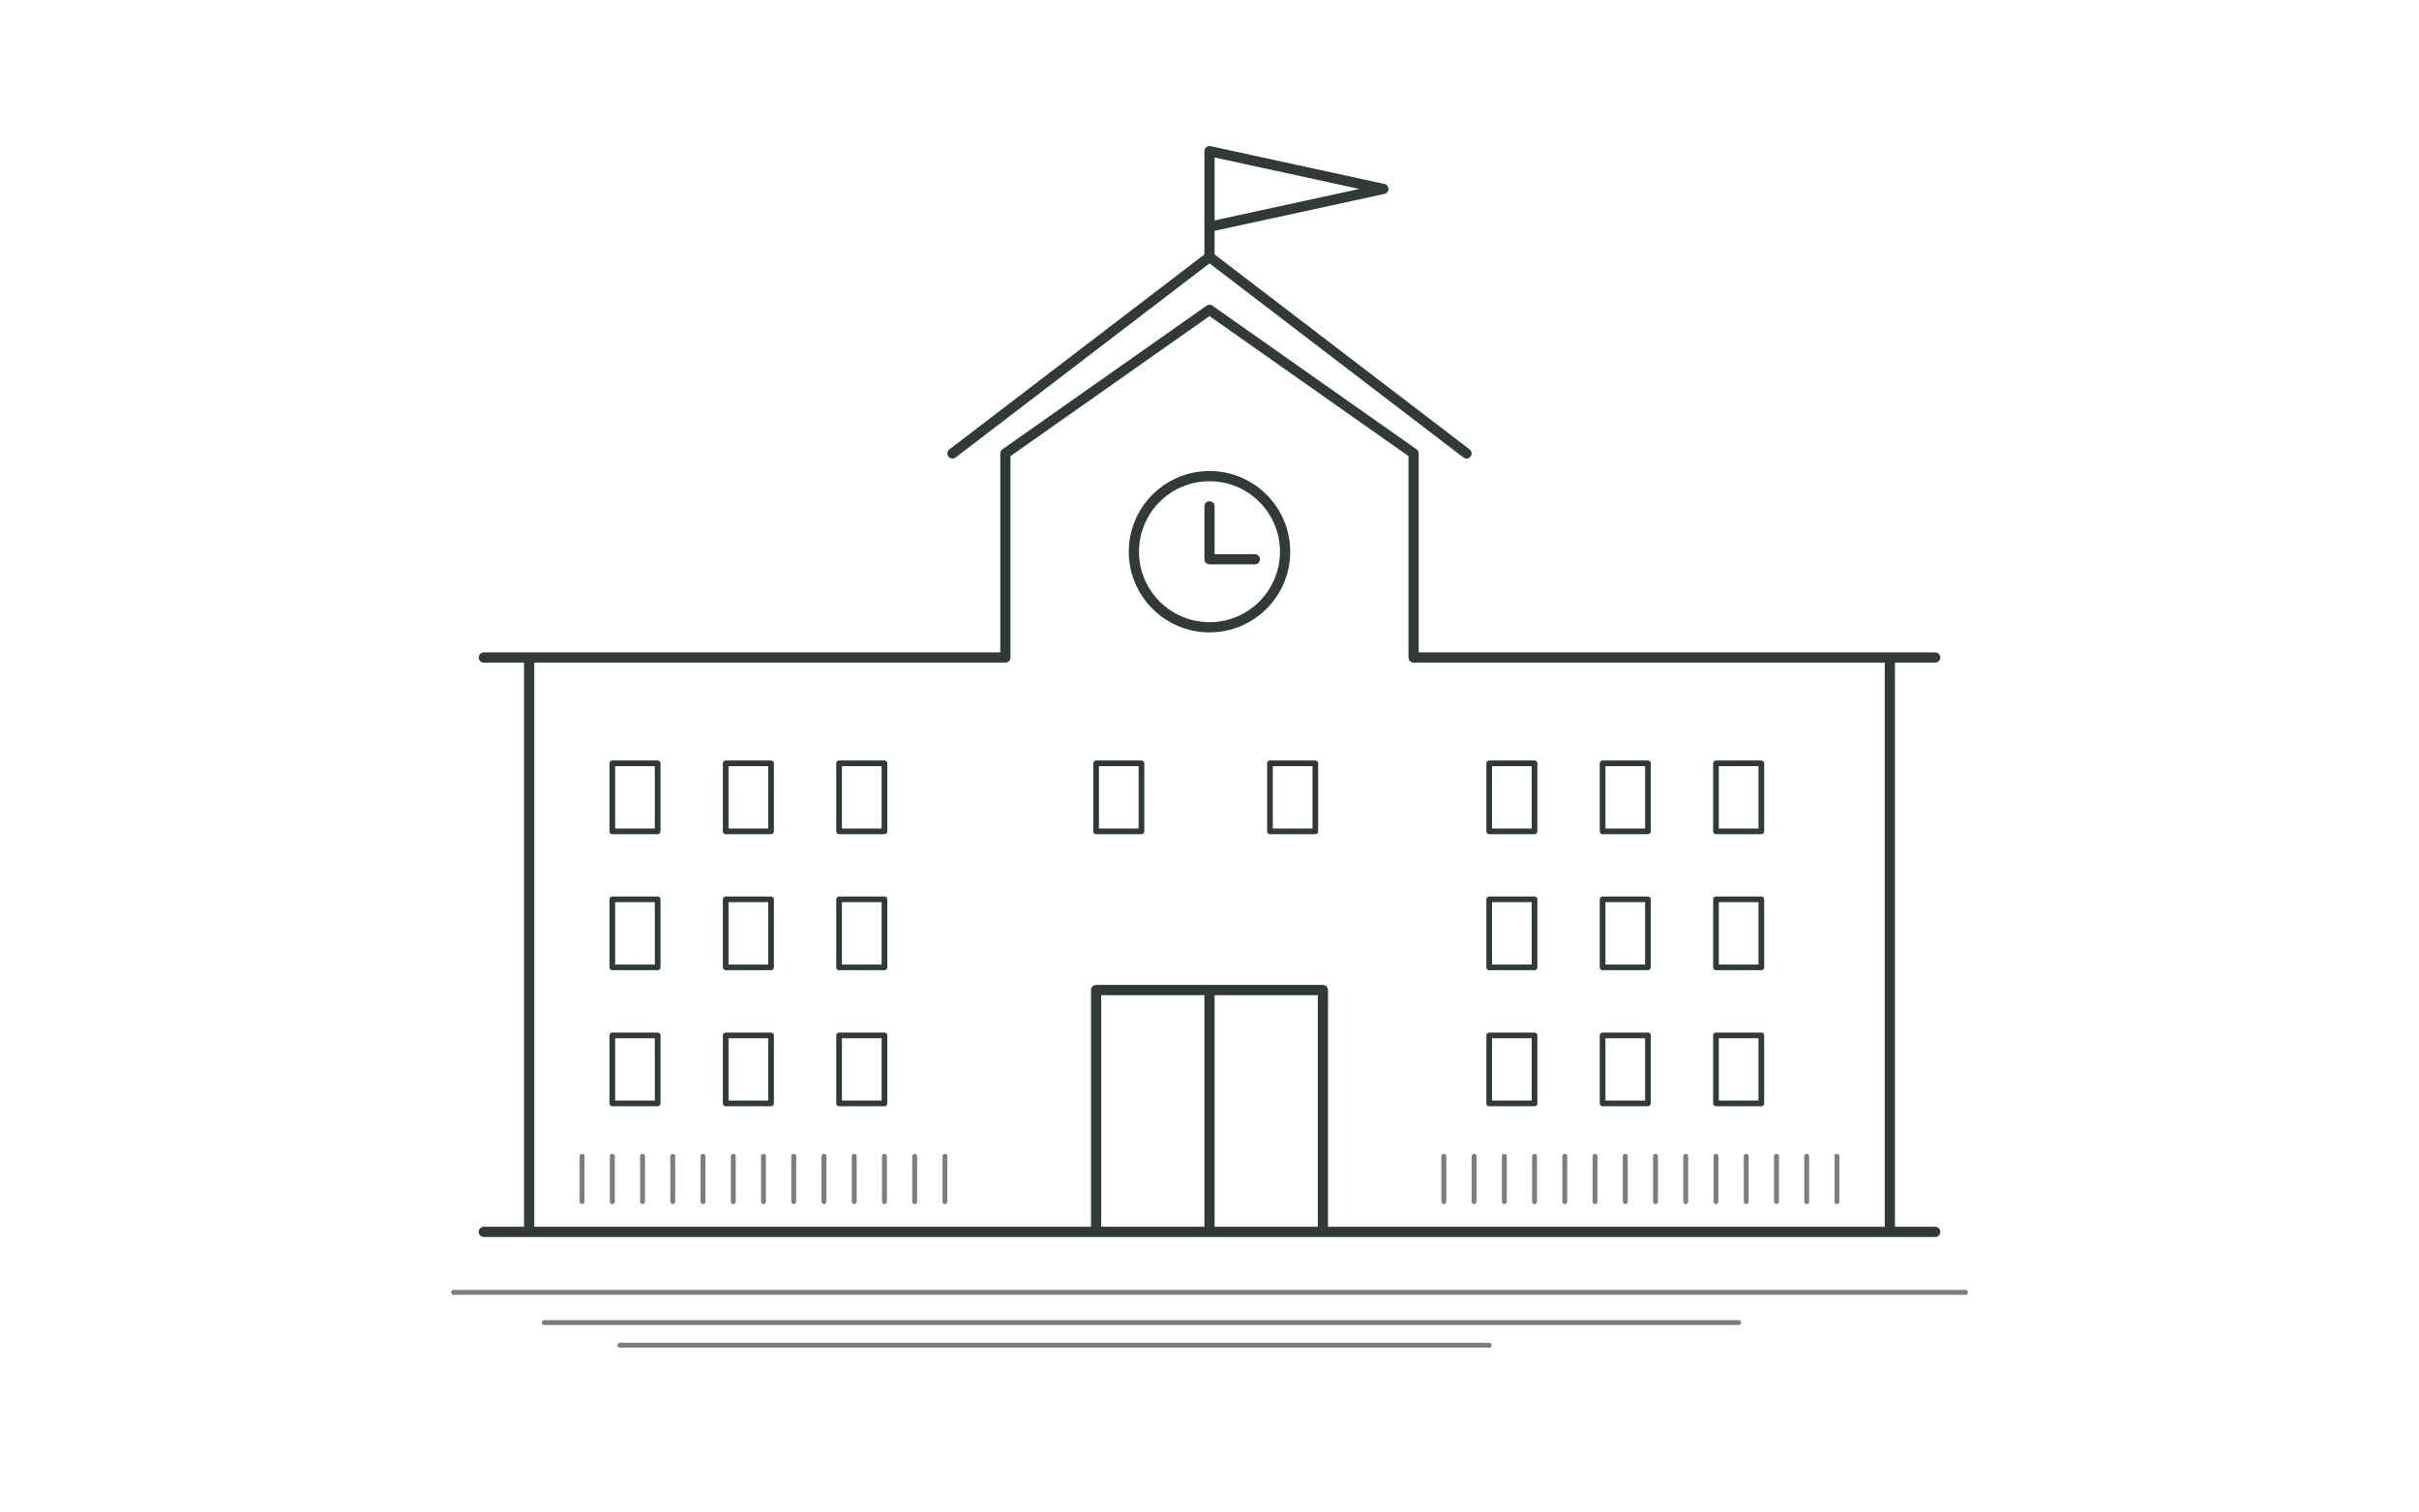
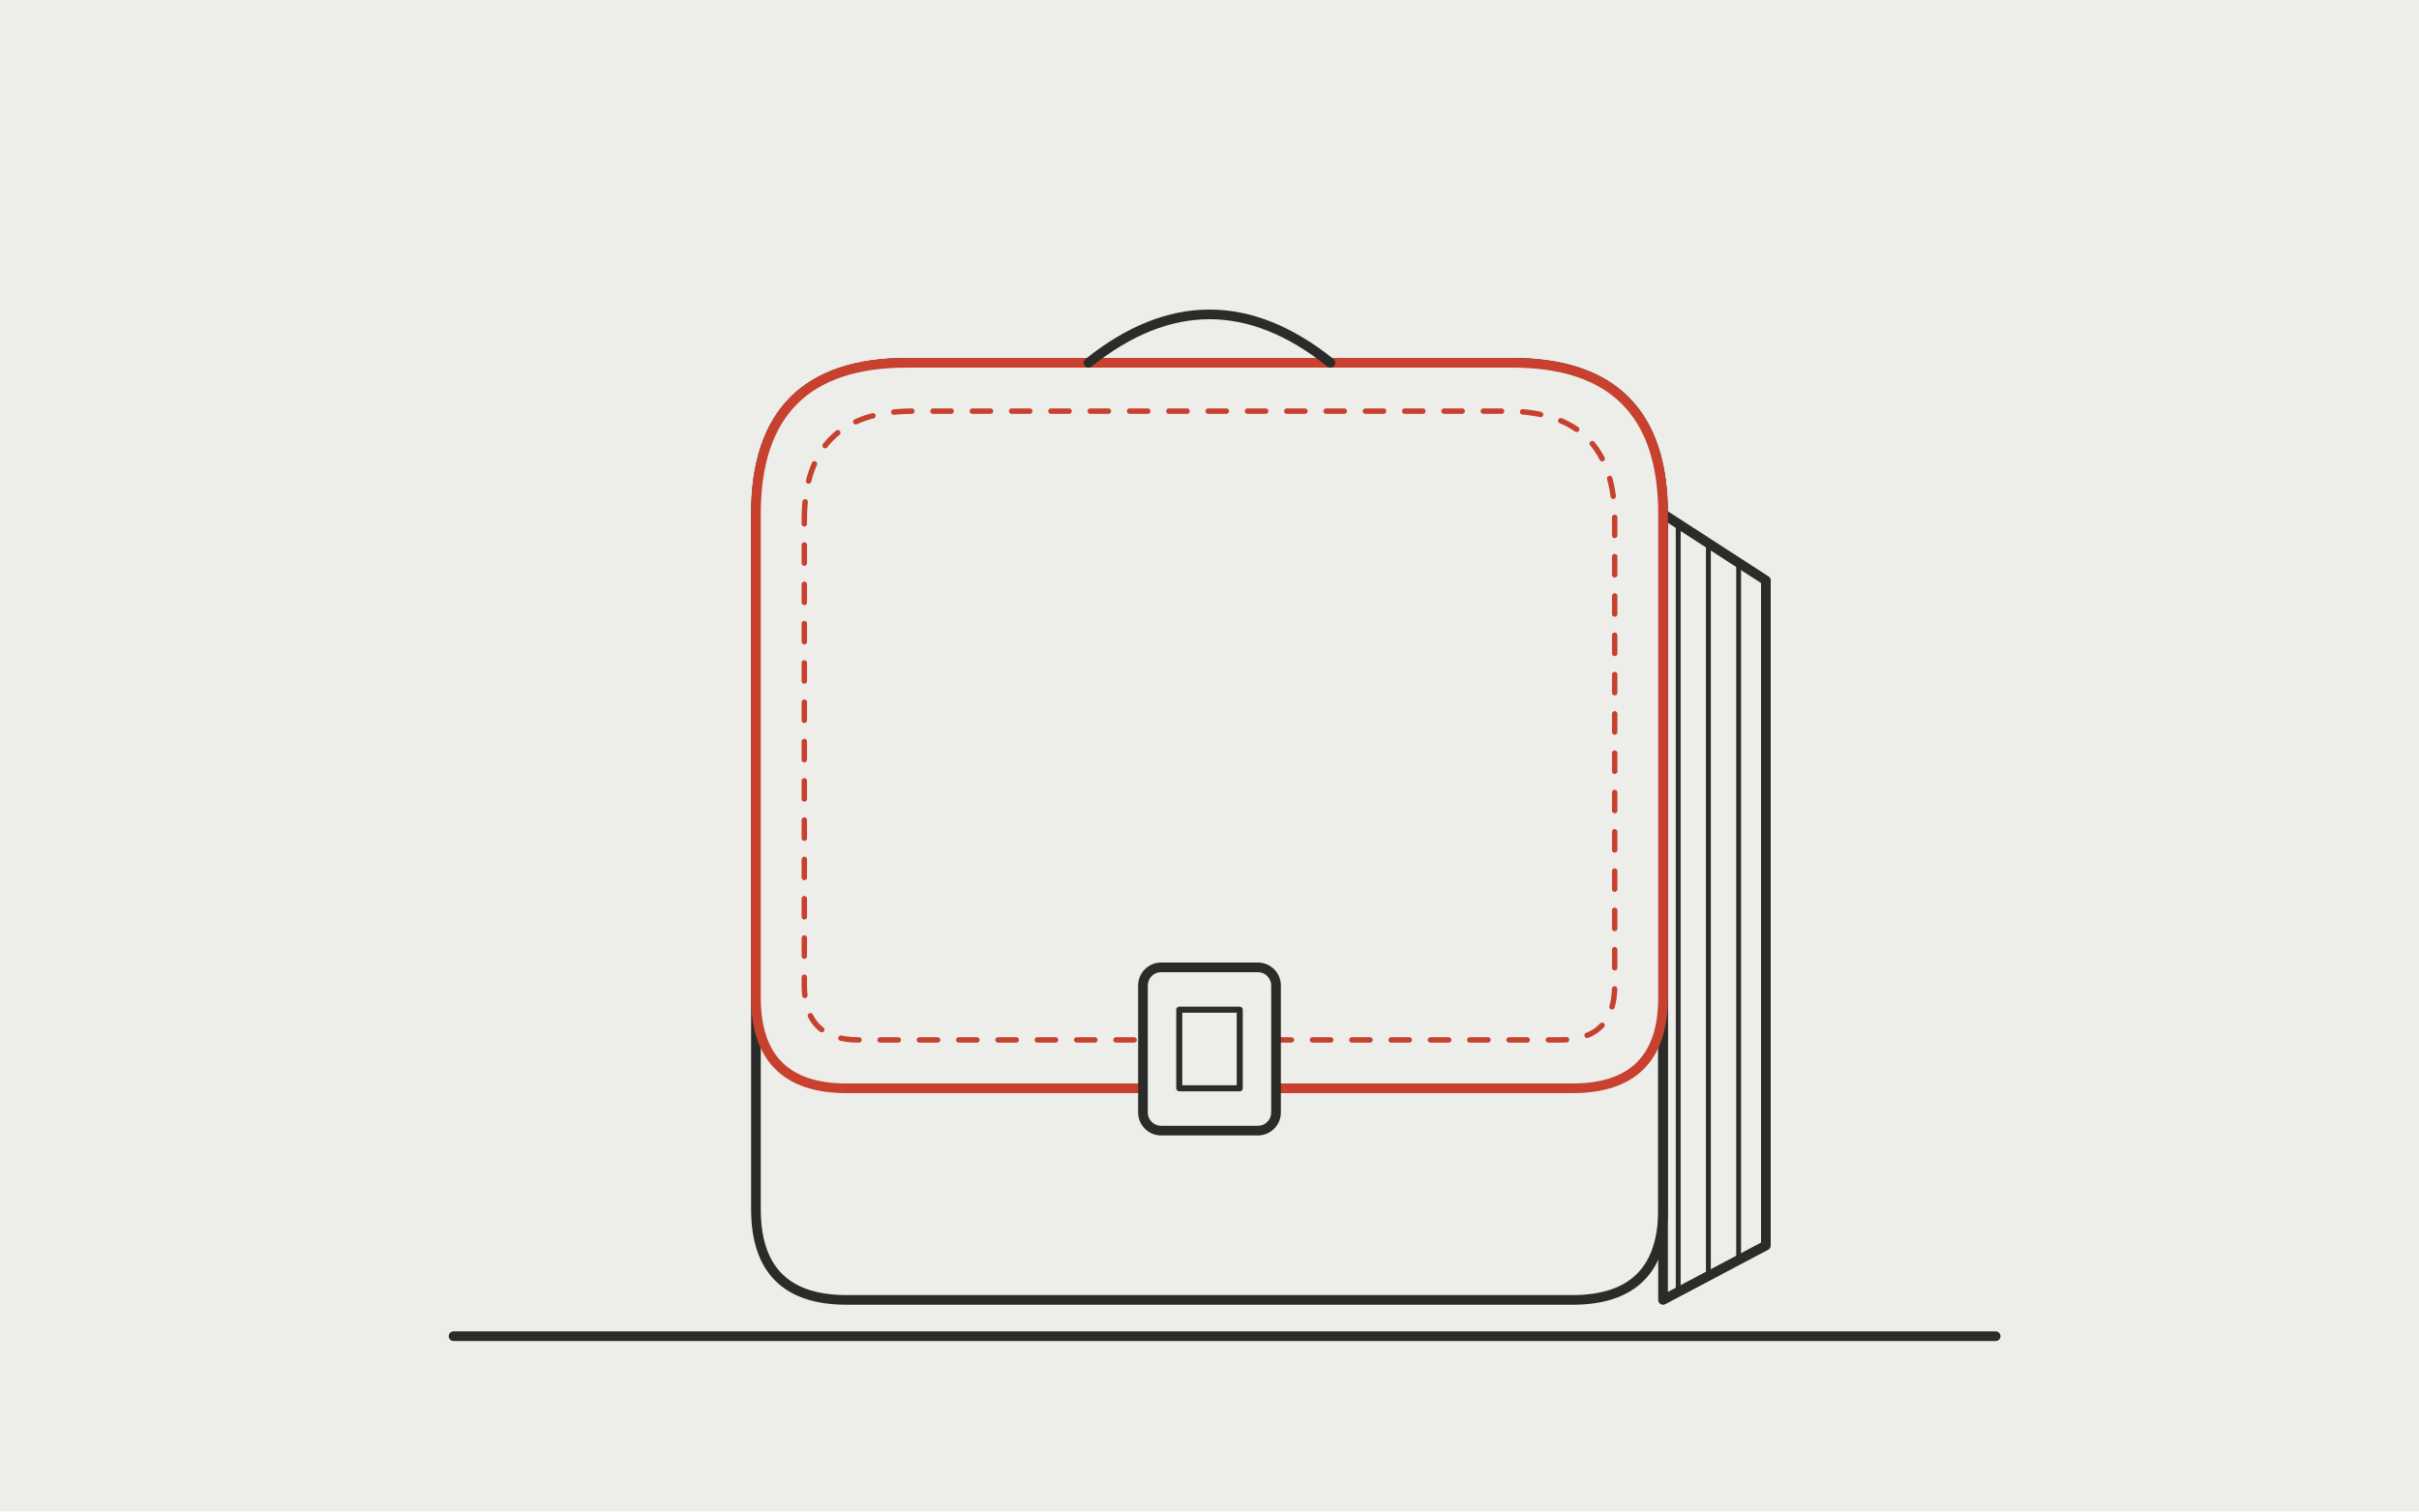
- <svg xmlns="http://www.w3.org/2000/svg" viewBox="0 0 320 200" fill="none" stroke="#303b39" stroke-width="1.35" stroke-linecap="round" stroke-linejoin="round">
+ <svg xmlns="http://www.w3.org/2000/svg" width="320" height="200" viewBox="0 0 800 500">
  <defs>
-     <pattern id="paper" width="1" height="1" patternUnits="userSpaceOnUse">
-       <rect width="1" height="1" fill="#f1f2ee" stroke="none" />
+     <pattern id="hv" patternUnits="userSpaceOnUse" width="10" height="10">
+       <path d="M5 0V10" style="stroke:#2B2B29;stroke-width:1.6" />
    </pattern>
  </defs>
-   <path d="M70 163V87h63V60l27-19 27 19v27h63v76Z M64 87h69m54 0h69M126 60l34-26 34 26M145 163v-32h30v32m-15-32v32M64 163h192" />
-   <ellipse cx="160" cy="73" rx="10" ry="10" />
-   <path d="M160 67v7h6M160 34V20l23 5-23 5" />
-   <rect x="81" y="101" width="6" height="9" rx="0" stroke-width=".75" />
-   <rect x="96" y="101" width="6" height="9" rx="0" stroke-width=".75" />
-   <rect x="111" y="101" width="6" height="9" rx="0" stroke-width=".75" />
-   <rect x="81" y="119" width="6" height="9" rx="0" stroke-width=".75" />
-   <rect x="96" y="119" width="6" height="9" rx="0" stroke-width=".75" />
-   <rect x="111" y="119" width="6" height="9" rx="0" stroke-width=".75" />
-   <rect x="81" y="137" width="6" height="9" rx="0" stroke-width=".75" />
-   <rect x="96" y="137" width="6" height="9" rx="0" stroke-width=".75" />
-   <rect x="111" y="137" width="6" height="9" rx="0" stroke-width=".75" />
-   <rect x="197" y="101" width="6" height="9" rx="0" stroke-width=".75" />
-   <rect x="212" y="101" width="6" height="9" rx="0" stroke-width=".75" />
-   <rect x="227" y="101" width="6" height="9" rx="0" stroke-width=".75" />
-   <rect x="197" y="119" width="6" height="9" rx="0" stroke-width=".75" />
-   <rect x="212" y="119" width="6" height="9" rx="0" stroke-width=".75" />
-   <rect x="227" y="119" width="6" height="9" rx="0" stroke-width=".75" />
-   <rect x="197" y="137" width="6" height="9" rx="0" stroke-width=".75" />
-   <rect x="212" y="137" width="6" height="9" rx="0" stroke-width=".75" />
-   <rect x="227" y="137" width="6" height="9" rx="0" stroke-width=".75" />
-   <rect x="145" y="101" width="6" height="9" rx="0" stroke-width=".75" />
-   <rect x="168" y="101" width="6" height="9" rx="0" stroke-width=".75" />
-   <path d="M60 171h200m-188 4h158m-148 3h115" stroke-width=".65" opacity=".65" />
-   <path d="M77 153v6" stroke-width=".65" opacity=".65" />
-   <path d="M81 153v6" stroke-width=".65" opacity=".65" />
-   <path d="M85 153v6" stroke-width=".65" opacity=".65" />
-   <path d="M89 153v6" stroke-width=".65" opacity=".65" />
-   <path d="M93 153v6" stroke-width=".65" opacity=".65" />
-   <path d="M97 153v6" stroke-width=".65" opacity=".65" />
-   <path d="M101 153v6" stroke-width=".65" opacity=".65" />
-   <path d="M105 153v6" stroke-width=".65" opacity=".65" />
-   <path d="M109 153v6" stroke-width=".65" opacity=".65" />
-   <path d="M113 153v6" stroke-width=".65" opacity=".65" />
-   <path d="M117 153v6" stroke-width=".65" opacity=".65" />
-   <path d="M121 153v6" stroke-width=".65" opacity=".65" />
-   <path d="M125 153v6" stroke-width=".65" opacity=".65" />
-   <path d="M191 153v6" stroke-width=".65" opacity=".65" />
-   <path d="M195 153v6" stroke-width=".65" opacity=".65" />
-   <path d="M199 153v6" stroke-width=".65" opacity=".65" />
-   <path d="M203 153v6" stroke-width=".65" opacity=".65" />
-   <path d="M207 153v6" stroke-width=".65" opacity=".65" />
-   <path d="M211 153v6" stroke-width=".65" opacity=".65" />
-   <path d="M215 153v6" stroke-width=".65" opacity=".65" />
-   <path d="M219 153v6" stroke-width=".65" opacity=".65" />
-   <path d="M223 153v6" stroke-width=".65" opacity=".65" />
-   <path d="M227 153v6" stroke-width=".65" opacity=".65" />
-   <path d="M231 153v6" stroke-width=".65" opacity=".65" />
-   <path d="M235 153v6" stroke-width=".65" opacity=".65" />
-   <path d="M239 153v6" stroke-width=".65" opacity=".65" />
-   <path d="M243 153v6" stroke-width=".65" opacity=".65" />
+   <rect width="800" height="500" fill="#EDEDEA" />
+   <g style="fill:none;stroke:#2B2B29;stroke-width:3.2;stroke-linecap:round;stroke-linejoin:round">
+     <path d="M550 170L584 192V412L550 430Z" style="fill:url(#hv)" />
+     <path d="M250 170Q250 120 300 120H500Q550 120 550 170V400Q550 430 520 430H280Q250 430 250 400Z" />
+     <path d="M250 170Q250 120 300 120H500Q550 120 550 170V330Q550 360 520 360H280Q250 360 250 330Z" style="fill:#EDEDEA;stroke:#C8412F" />
+     <path d="M266 172Q266 136 302 136H498Q534 136 534 172V326Q534 344 516 344H284Q266 344 266 326Z" style="stroke:#C8412F;stroke-width:1.8;stroke-dasharray:6 7" />
+     <rect x="378" y="320" width="44" height="54" rx="6" style="fill:#EDEDEA" />
+     <path d="M390 334H410V360H390Z" style="stroke-width:2" />
+     <path d="M360 120Q400 88 440 120" />
+     <path d="M150 442H660" />
+   </g>
</svg>
